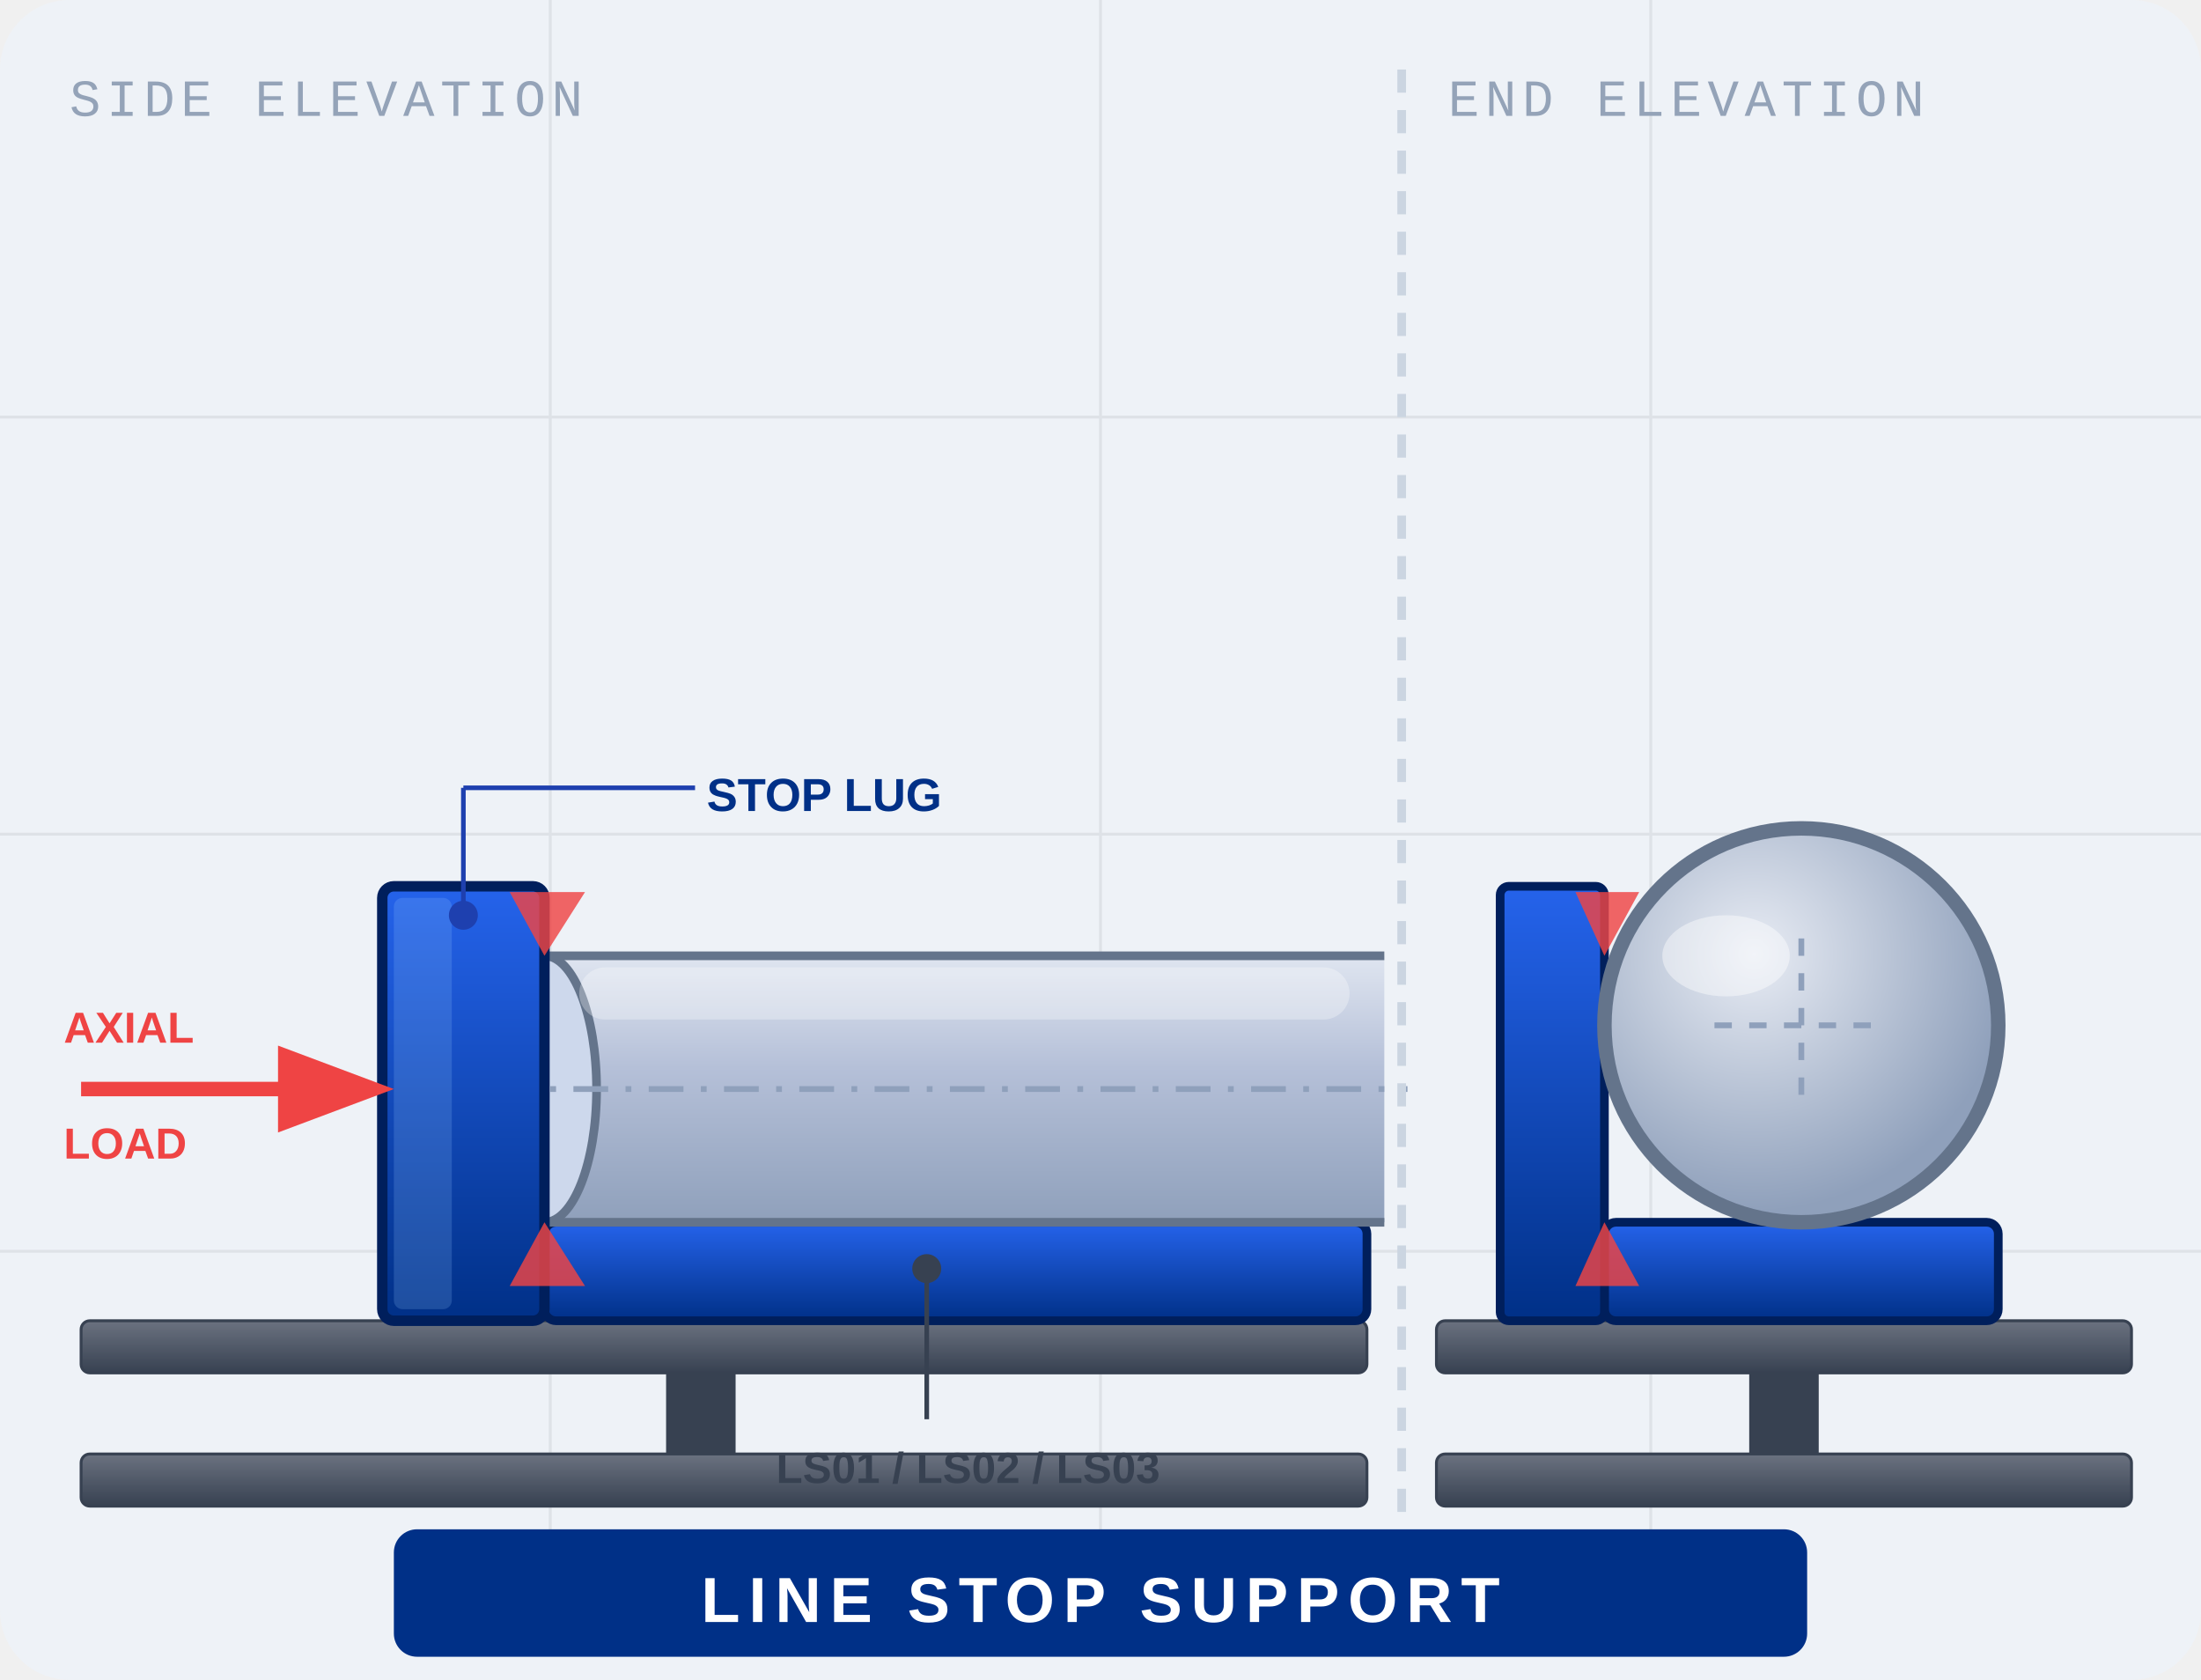
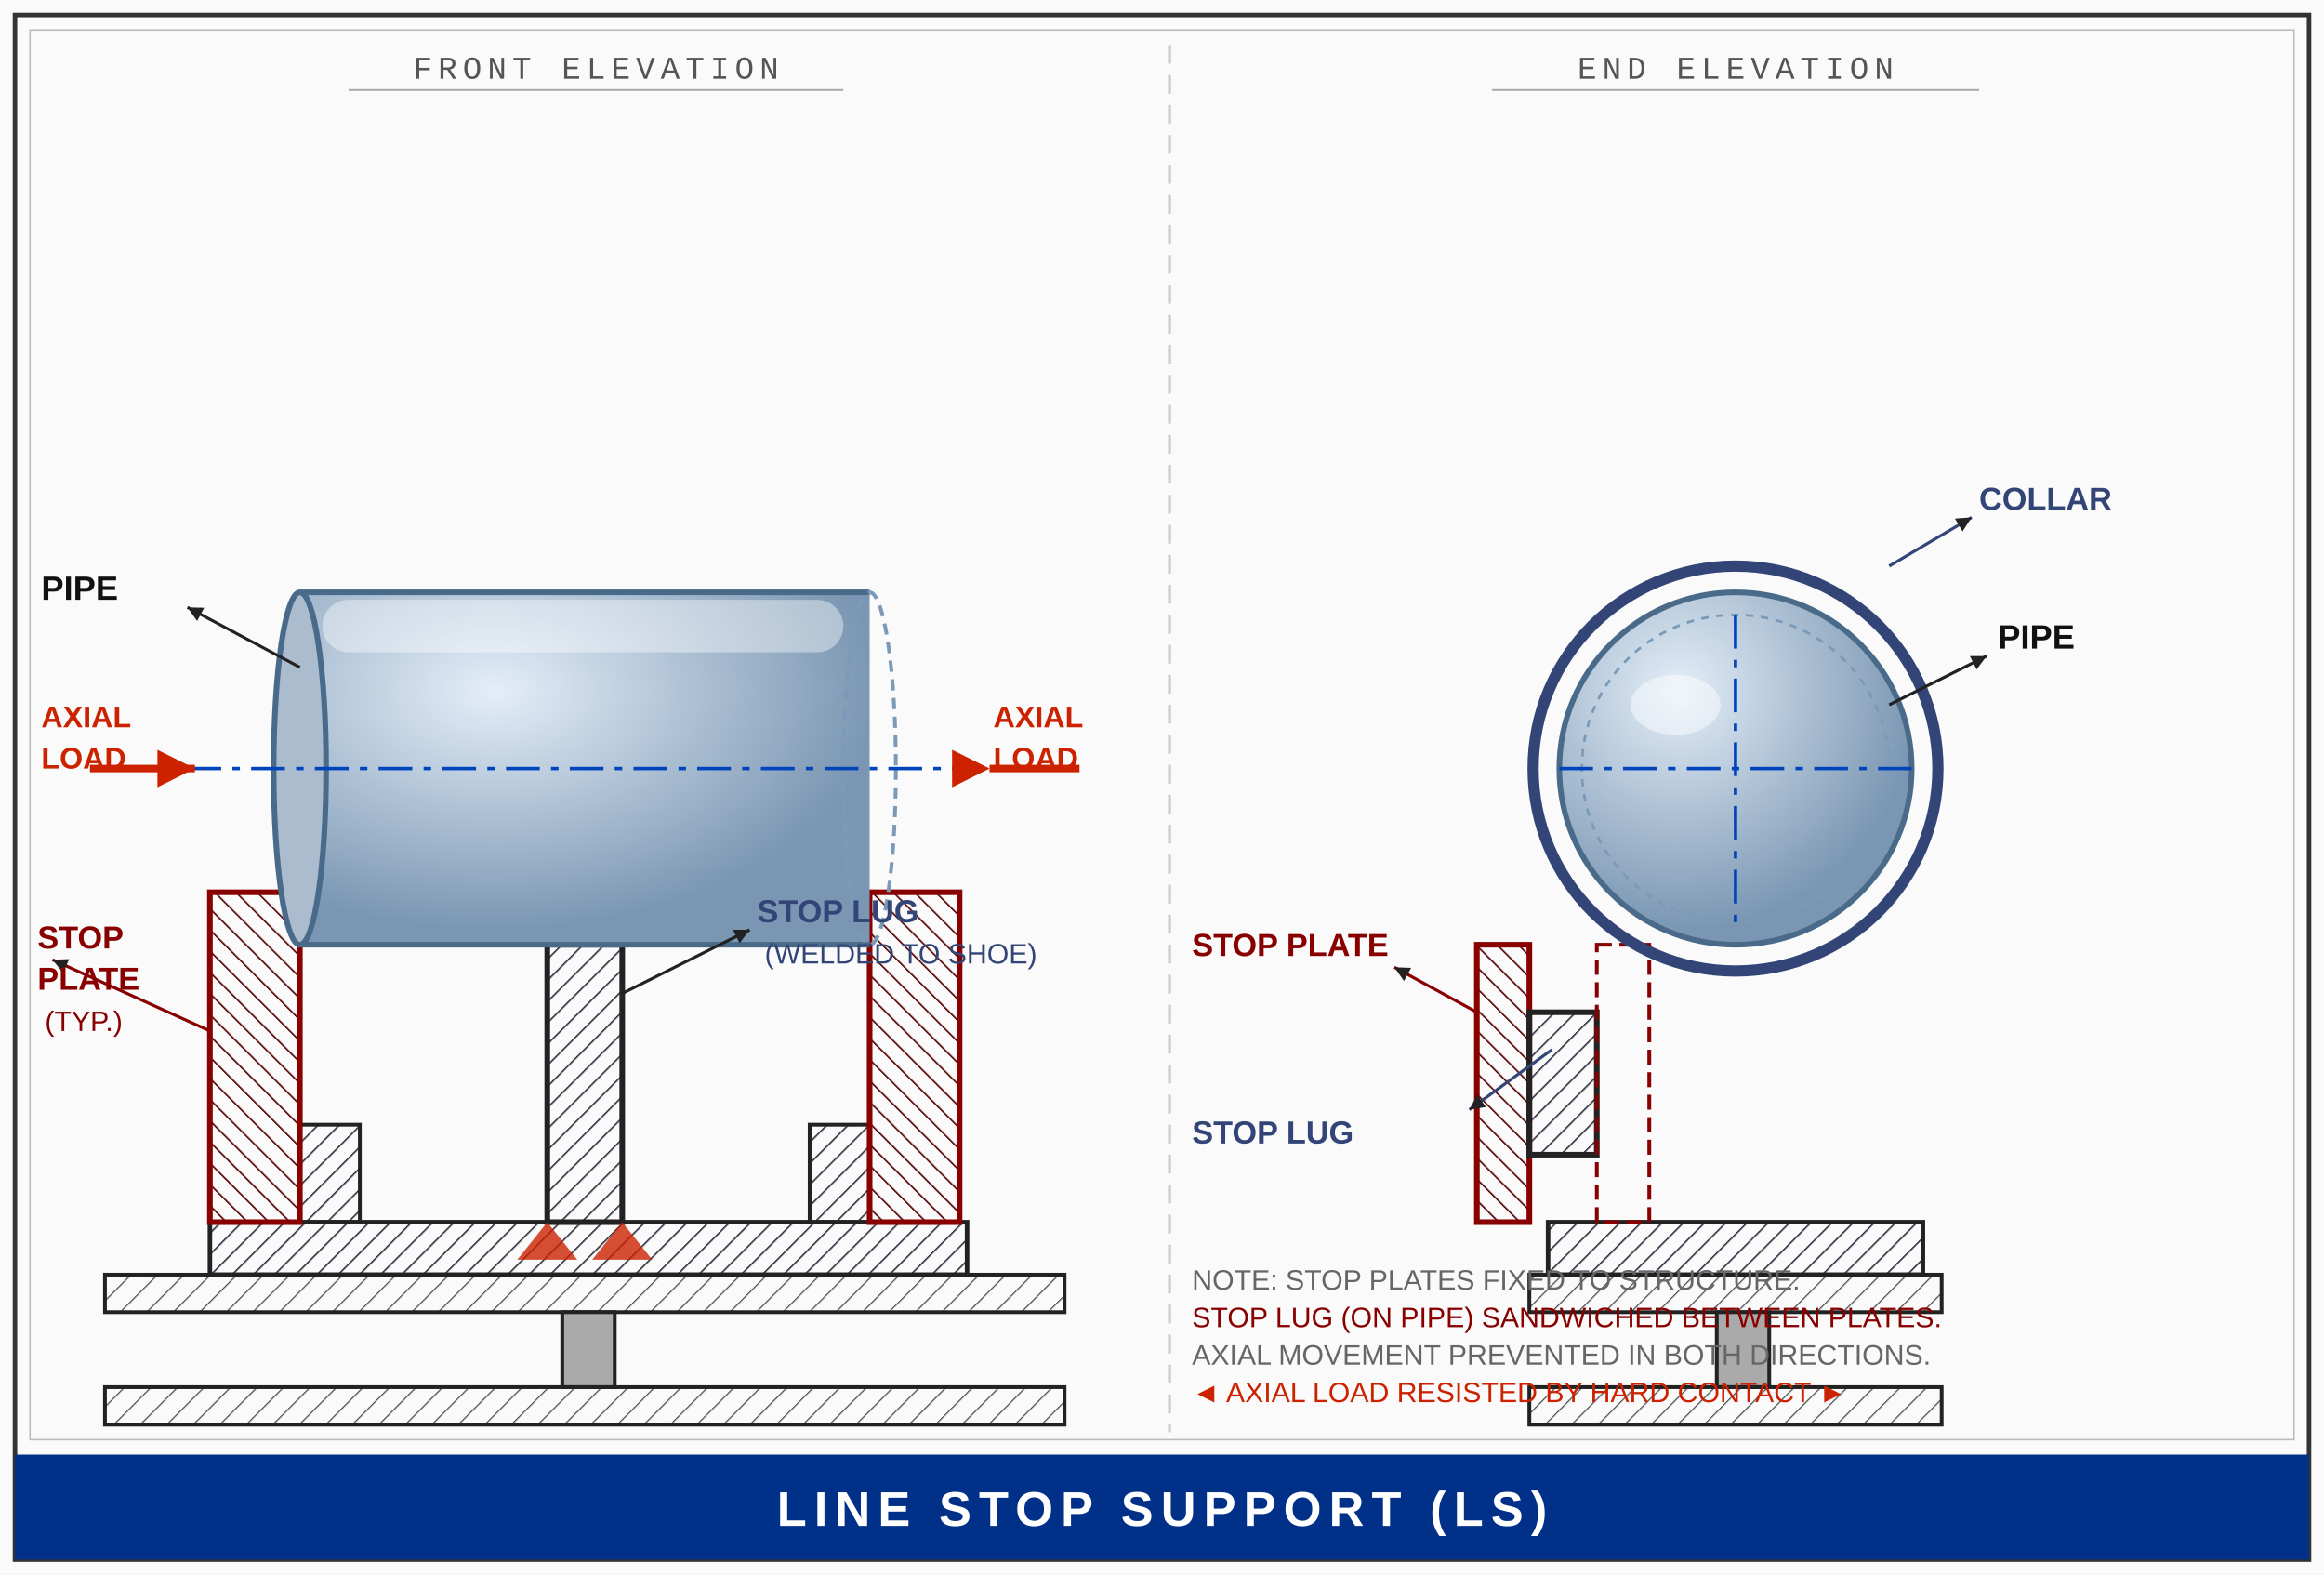
- <svg xmlns="http://www.w3.org/2000/svg" viewBox="0 0 380 290">
+ <svg xmlns="http://www.w3.org/2000/svg" viewBox="0 0 620 420">
  <defs>
-     <radialGradient id="pg" cx="38%" cy="32%" r="65%">
-       <stop offset="0%" stop-color="#E8ECF4" />
-       <stop offset="100%" stop-color="#8FA0BB" />
+     <pattern id="h" patternUnits="userSpaceOnUse" width="5" height="5" patternTransform="rotate(45)">
+       <line x1="0" y1="0" x2="0" y2="5" stroke="#555" stroke-width="0.65" />
+     </pattern>
+     <pattern id="sh" patternUnits="userSpaceOnUse" width="4" height="4" patternTransform="rotate(45)">
+       <line x1="0" y1="0" x2="0" y2="4" stroke="#334" stroke-width="0.8" />
+     </pattern>
+     <pattern id="sp" patternUnits="userSpaceOnUse" width="4" height="4" patternTransform="rotate(-45)">
+       <line x1="0" y1="0" x2="0" y2="4" stroke="#550000" stroke-width="0.8" />
+     </pattern>
+     <radialGradient id="pg" cx="34%" cy="28%" r="68%">
+       <stop offset="0%" stop-color="#E4EEF8" />
+       <stop offset="100%" stop-color="#7A96B2" />
    </radialGradient>
-     <linearGradient id="ps" x1="0" y1="0" x2="0" y2="1">
-       <stop offset="0%" stop-color="#DFE5F0" />
-       <stop offset="42%" stop-color="#B5C0D8" />
-       <stop offset="100%" stop-color="#8FA0BB" />
-     </linearGradient>
-     <linearGradient id="sg" x1="0" y1="0" x2="0" y2="1">
-       <stop offset="0%" stop-color="#6B7280" />
-       <stop offset="100%" stop-color="#374151" />
-     </linearGradient>
-     <linearGradient id="bl" x1="0" y1="0" x2="0" y2="1">
-       <stop offset="0%" stop-color="#2563EB" />
-       <stop offset="100%" stop-color="#003087" />
-     </linearGradient>
-     <marker id="farr" markerWidth="8" markerHeight="8" refX="6" refY="3" orient="auto">
-       <path d="M0,0 L0,6 L8,3 z" fill="#EF4444" />
+     <marker id="a" markerWidth="5" markerHeight="5" refX="5" refY="2.5" orient="auto">
+       <polygon points="0,0 0,5 5,2.5" fill="#222" />
+     </marker>
+     <marker id="ra" markerWidth="5" markerHeight="5" refX="5" refY="2.5" orient="auto">
+       <polygon points="0,0 0,5 5,2.5" fill="#CC2200" />
+     </marker>
+     <marker id="rra" markerWidth="5" markerHeight="5" refX="0" refY="2.5" orient="auto">
+       <polygon points="5,0 5,5 0,2.5" fill="#CC2200" />
    </marker>
  </defs>
-   <rect width="380" height="290" fill="#EEF2F7" rx="12" />
-   <g stroke="#D1D5DB" stroke-width="0.5" opacity="0.55">
-     <line x1="0" y1="72" x2="380" y2="72" />
-     <line x1="0" y1="144" x2="380" y2="144" />
-     <line x1="0" y1="216" x2="380" y2="216" />
-     <line x1="95" y1="0" x2="95" y2="270" />
-     <line x1="190" y1="0" x2="190" y2="270" />
-     <line x1="285" y1="0" x2="285" y2="270" />
-   </g>
-   <text x="12" y="20" font-family="'Courier New',monospace" font-size="9" fill="#94A3B8" letter-spacing="1">SIDE ELEVATION</text>
-   <rect x="14" y="228" width="222" height="9" rx="1.5" fill="url(#sg)" stroke="#374151" stroke-width="0.5" />
-   <rect x="115" y="237" width="12" height="14" fill="#374151" />
-   <rect x="14" y="251" width="222" height="9" rx="1.5" fill="url(#sg)" stroke="#374151" stroke-width="0.5" />
-   <rect x="94" y="211" width="142" height="17" rx="2" fill="url(#bl)" stroke="#001F5C" stroke-width="1.5" />
-   <rect x="94" y="165" width="145" height="46" fill="url(#ps)" />
-   <line x1="94" y1="165" x2="239" y2="165" stroke="#64748B" stroke-width="1.5" />
-   <line x1="94" y1="211" x2="239" y2="211" stroke="#64748B" stroke-width="1.5" />
-   <ellipse cx="94" cy="188" rx="9" ry="23" fill="#CDD8EC" stroke="#64748B" stroke-width="1.5" />
-   <line x1="60" y1="188" x2="243" y2="188" stroke="#8FA0BB" stroke-width="1" stroke-dasharray="6,3,1,3" />
-   <rect x="100" y="167" width="133" height="9" rx="4.5" fill="rgba(255,255,255,0.30)" />
-   <rect x="66" y="153" width="28" height="75" rx="2" fill="url(#bl)" stroke="#001F5C" stroke-width="1.8" />
-   <rect x="68" y="155" width="10" height="71" rx="1.5" fill="rgba(147,197,253,0.20)" />
-   <polygon points="94,211  88,222  101,222" fill="#EF4444" opacity="0.82" />
-   <polygon points="94,165  88,154  101,154" fill="#EF4444" opacity="0.82" />
-   <line x1="14" y1="188" x2="63" y2="188" stroke="#EF4444" stroke-width="2.5" marker-end="url(#farr)" />
-   <text x="11" y="180" font-family="'Arial',sans-serif" font-size="7.5" fill="#EF4444" font-weight="700">AXIAL</text>
-   <text x="11" y="200" font-family="'Arial',sans-serif" font-size="7.5" fill="#EF4444" font-weight="700">LOAD</text>
-   <circle cx="80" cy="158" r="2.5" fill="#1E40AF" />
-   <line x1="80" y1="158" x2="80" y2="136" stroke="#1E40AF" stroke-width="0.8" />
-   <line x1="80" y1="136" x2="120" y2="136" stroke="#1E40AF" stroke-width="0.8" />
-   <text x="122" y="140" font-family="'Arial',sans-serif" font-size="8" fill="#003087" font-weight="700">STOP LUG</text>
-   <circle cx="160" cy="219" r="2.5" fill="#374151" />
-   <line x1="160" y1="219" x2="160" y2="245" stroke="#374151" stroke-width="0.8" />
-   <text x="134" y="256" font-family="'Arial',sans-serif" font-size="7.5" fill="#374151" font-weight="600">LS01 / LS02 / LS03</text>
-   <line x1="242" y1="12" x2="242" y2="262" stroke="#CBD5E1" stroke-width="1.5" stroke-dasharray="4,3" />
-   <text x="250" y="20" font-family="'Courier New',monospace" font-size="9" fill="#94A3B8" letter-spacing="1">END ELEVATION</text>
-   <rect x="248" y="228" width="120" height="9" rx="1.5" fill="url(#sg)" stroke="#374151" stroke-width="0.5" />
-   <rect x="302" y="237" width="12" height="14" fill="#374151" />
-   <rect x="248" y="251" width="120" height="9" rx="1.5" fill="url(#sg)" stroke="#374151" stroke-width="0.5" />
-   <rect x="277" y="211" width="68" height="17" rx="2" fill="url(#bl)" stroke="#001F5C" stroke-width="1.5" />
-   <rect x="259" y="153" width="18" height="75" rx="1.5" fill="url(#bl)" stroke="#001F5C" stroke-width="1.5" />
-   <polygon points="277,211  272,222  283,222" fill="#EF4444" opacity="0.82" />
-   <polygon points="277,165  272,154  283,154" fill="#EF4444" opacity="0.82" />
-   <circle cx="311" cy="177" r="34" fill="url(#pg)" stroke="#64748B" stroke-width="2.5" />
-   <ellipse cx="298" cy="165" rx="11" ry="7" fill="rgba(255,255,255,0.42)" />
-   <line x1="311" y1="162" x2="311" y2="192" stroke="#8FA0BB" stroke-width="1" stroke-dasharray="3,3" />
-   <line x1="296" y1="177" x2="326" y2="177" stroke="#8FA0BB" stroke-width="1" stroke-dasharray="3,3" />
-   <rect x="68" y="264" width="244" height="22" rx="4" fill="#003087" />
-   <text x="190" y="280" text-anchor="middle" font-family="'Arial',sans-serif" font-size="11" font-weight="700" fill="white" letter-spacing="1.5">LINE STOP SUPPORT</text>
+   <rect width="620" height="420" fill="#FAFAFA" />
+   <rect x="4" y="4" width="612" height="412" fill="none" stroke="#333" stroke-width="1.2" />
+   <rect x="8" y="8" width="604" height="376" fill="none" stroke="#BBB" stroke-width="0.4" />
+   <line x1="312" y1="12" x2="312" y2="382" stroke="#CCC" stroke-width="0.8" stroke-dasharray="5,3" />
+   <text x="159" y="21" text-anchor="middle" font-family="Courier New,monospace" font-size="8.5" fill="#555" letter-spacing="1.5">FRONT ELEVATION</text>
+   <text x="463" y="21" text-anchor="middle" font-family="Courier New,monospace" font-size="8.5" fill="#555" letter-spacing="1.5">END ELEVATION</text>
+   <line x1="93" y1="24" x2="225" y2="24" stroke="#AAA" stroke-width="0.5" />
+   <line x1="398" y1="24" x2="528" y2="24" stroke="#AAA" stroke-width="0.5" />
+   <rect x="28" y="340" width="256" height="10" fill="url(#h)" stroke="#222" stroke-width="1" />
+   <rect x="150" y="350" width="14" height="20" fill="#AAAAAA" stroke="#222" stroke-width="1" />
+   <rect x="28" y="370" width="256" height="10" fill="url(#h)" stroke="#222" stroke-width="1" />
+   <rect x="56" y="326" width="202" height="14" fill="url(#sh)" stroke="#222" stroke-width="1.2" />
+   <rect x="80" y="300" width="16" height="26" fill="url(#sh)" stroke="#222" stroke-width="1" />
+   <rect x="216" y="300" width="16" height="26" fill="url(#sh)" stroke="#222" stroke-width="1" />
+   <rect x="56" y="238" width="24" height="88" fill="url(#sp)" stroke="#880000" stroke-width="1.5" />
+   <rect x="232" y="238" width="24" height="88" fill="url(#sp)" stroke="#880000" stroke-width="1.5" />
+   <rect x="146" y="252" width="20" height="74" fill="url(#sh)" stroke="#222" stroke-width="1.5" />
+   <rect x="80" y="158" width="152" height="94" fill="url(#pg)" />
+   <line x1="80" y1="158" x2="232" y2="158" stroke="#4A6A8A" stroke-width="1.5" />
+   <line x1="80" y1="252" x2="232" y2="252" stroke="#4A6A8A" stroke-width="1.5" />
+   <ellipse cx="80" cy="205" rx="7" ry="47" fill="#AABCCE" stroke="#4A6A8A" stroke-width="1.5" />
+   <ellipse cx="232" cy="205" rx="7" ry="47" fill="none" stroke="#7A9AB8" stroke-width="1" stroke-dasharray="3,2" />
+   <rect x="86" y="160" width="139" height="14" rx="7" fill="rgba(255,255,255,0.40)" />
+   <line x1="50" y1="205" x2="258" y2="205" stroke="#0044BB" stroke-width="0.9" stroke-dasharray="9,3,2,3" />
+   <line x1="24" y1="205" x2="52" y2="205" stroke="#CC2200" stroke-width="2" marker-end="url(#ra)" />
+   <line x1="288" y1="205" x2="264" y2="205" stroke="#CC2200" stroke-width="2" marker-end="url(#rra)" />
+   <polygon points="146,326 138,336 154,336" fill="#CC2200" opacity="0.8" />
+   <polygon points="166,326 158,336 174,336" fill="#CC2200" opacity="0.8" />
+   <line x1="80" y1="178" x2="50" y2="162" stroke="#222" stroke-width="0.8" marker-end="url(#a)" />
+   <text x="11" y="160" font-family="Arial,sans-serif" font-size="9" fill="#111" font-weight="700">PIPE</text>
+   <line x1="56" y1="275" x2="14" y2="256" stroke="#880000" stroke-width="0.8" marker-end="url(#a)" />
+   <text x="10" y="253" font-family="Arial,sans-serif" font-size="8.5" fill="#880000" font-weight="700">STOP</text>
+   <text x="10" y="264" font-family="Arial,sans-serif" font-size="8.5" fill="#880000" font-weight="700">PLATE</text>
+   <text x="12" y="275" font-family="Arial,sans-serif" font-size="7.5" fill="#880000">(TYP.)</text>
+   <line x1="166" y1="265" x2="200" y2="248" stroke="#222" stroke-width="0.8" marker-end="url(#a)" />
+   <text x="202" y="246" font-family="Arial,sans-serif" font-size="8.5" fill="#334477" font-weight="700">STOP LUG</text>
+   <text x="204" y="257" font-family="Arial,sans-serif" font-size="7.5" fill="#334477">(WELDED TO SHOE)</text>
+   <text x="11" y="194" font-family="Arial,sans-serif" font-size="8" fill="#CC2200" font-weight="700">AXIAL</text>
+   <text x="11" y="205" font-family="Arial,sans-serif" font-size="8" fill="#CC2200" font-weight="700">LOAD</text>
+   <text x="265" y="194" font-family="Arial,sans-serif" font-size="8" fill="#CC2200" font-weight="700">AXIAL</text>
+   <text x="265" y="205" font-family="Arial,sans-serif" font-size="8" fill="#CC2200" font-weight="700">LOAD</text>
+   <rect x="408" y="340" width="110" height="10" fill="url(#h)" stroke="#222" stroke-width="1" />
+   <rect x="458" y="350" width="14" height="20" fill="#AAAAAA" stroke="#222" stroke-width="1" />
+   <rect x="408" y="370" width="110" height="10" fill="url(#h)" stroke="#222" stroke-width="1" />
+   <rect x="413" y="326" width="100" height="14" fill="url(#sh)" stroke="#222" stroke-width="1.2" />
+   <rect x="394" y="252" width="14" height="74" fill="url(#sp)" stroke="#880000" stroke-width="1.5" />
+   <rect x="408" y="270" width="18" height="38" fill="url(#sh)" stroke="#222" stroke-width="1.5" />
+   <rect x="426" y="252" width="14" height="74" fill="none" stroke="#880000" stroke-width="1" stroke-dasharray="4,2" />
+   <circle cx="463" cy="205" r="47" fill="url(#pg)" stroke="#4A6A8A" stroke-width="1.5" />
+   <circle cx="463" cy="205" r="41" fill="none" stroke="#7A9AB8" stroke-width="0.7" stroke-dasharray="2,2" />
+   <ellipse cx="447" cy="188" rx="12" ry="8" fill="rgba(255,255,255,0.46)" />
+   <line x1="463" y1="164" x2="463" y2="246" stroke="#0044BB" stroke-width="0.9" stroke-dasharray="9,3,2,3" />
+   <line x1="416" y1="205" x2="510" y2="205" stroke="#0044BB" stroke-width="0.9" stroke-dasharray="9,3,2,3" />
+   <circle cx="463" cy="205" r="54" fill="none" stroke="#334477" stroke-width="3" />
+   <line x1="504" y1="188" x2="530" y2="175" stroke="#222" stroke-width="0.8" marker-end="url(#a)" />
+   <text x="533" y="173" font-family="Arial,sans-serif" font-size="9" fill="#111" font-weight="700">PIPE</text>
+   <line x1="394" y1="270" x2="372" y2="258" stroke="#880000" stroke-width="0.8" marker-end="url(#a)" />
+   <text x="318" y="255" font-family="Arial,sans-serif" font-size="8.5" fill="#880000" font-weight="700">STOP PLATE</text>
+   <line x1="414" y1="280" x2="392" y2="296" stroke="#334477" stroke-width="0.8" marker-end="url(#a)" />
+   <text x="318" y="305" font-family="Arial,sans-serif" font-size="8.5" fill="#334477" font-weight="700">STOP LUG</text>
+   <line x1="504" y1="151" x2="526" y2="138" stroke="#334477" stroke-width="0.8" marker-end="url(#a)" />
+   <text x="528" y="136" font-family="Arial,sans-serif" font-size="8.5" fill="#334477" font-weight="700">COLLAR</text>
+   <text x="318" y="344" font-family="Arial,sans-serif" font-size="7.5" fill="#666">NOTE: STOP PLATES FIXED TO STRUCTURE.</text>
+   <text x="318" y="354" font-family="Arial,sans-serif" font-size="7.5" fill="#880000">STOP LUG (ON PIPE) SANDWICHED BETWEEN PLATES.</text>
+   <text x="318" y="364" font-family="Arial,sans-serif" font-size="7.5" fill="#666">AXIAL MOVEMENT PREVENTED IN BOTH DIRECTIONS.</text>
+   <text x="318" y="374" font-family="Arial,sans-serif" font-size="7.5" fill="#CC2200">◄ AXIAL LOAD RESISTED BY HARD CONTACT ►</text>
+   <rect x="4" y="388" width="612" height="28" fill="#003087" />
+   <text x="310" y="407" text-anchor="middle" font-family="Arial,sans-serif" font-size="13" font-weight="700" fill="white" letter-spacing="2">LINE STOP SUPPORT  (LS)</text>
</svg>
